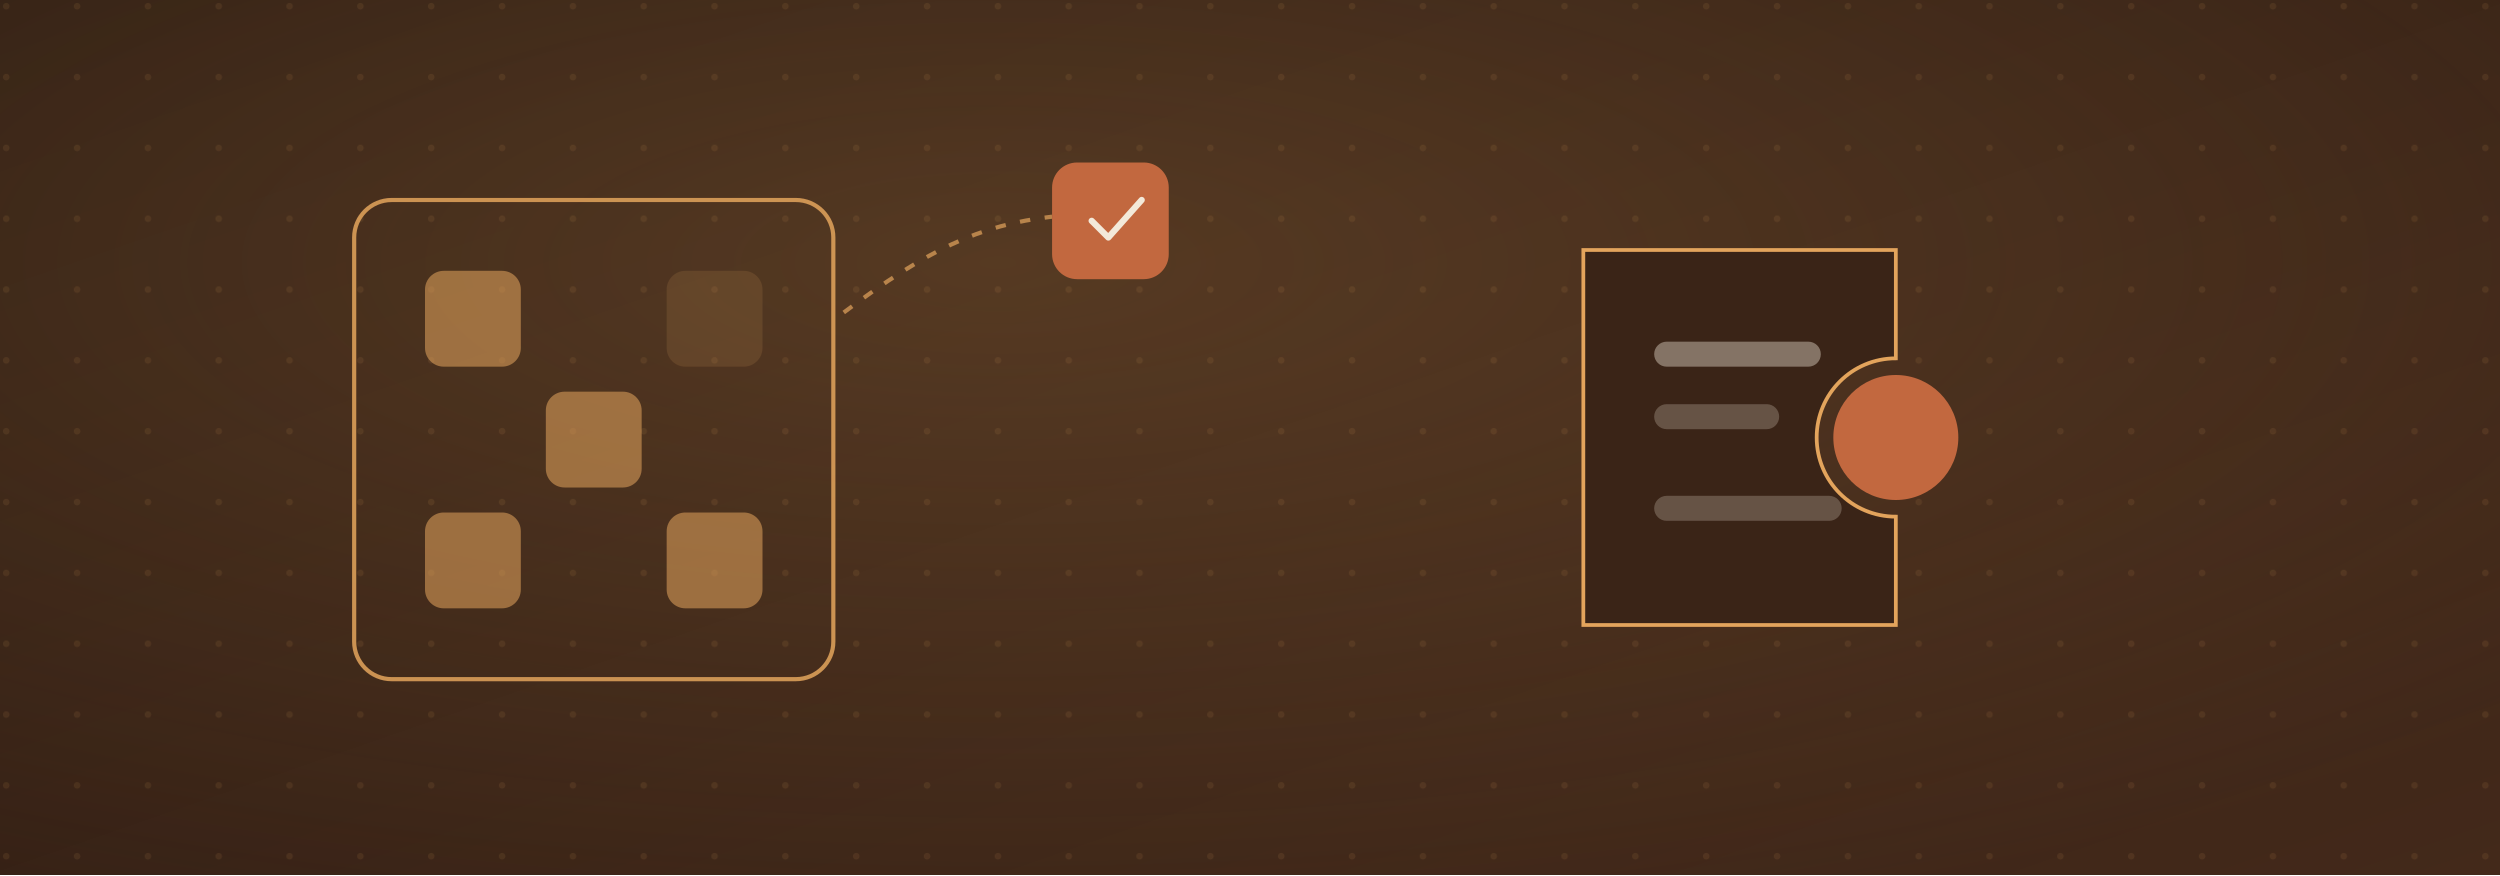
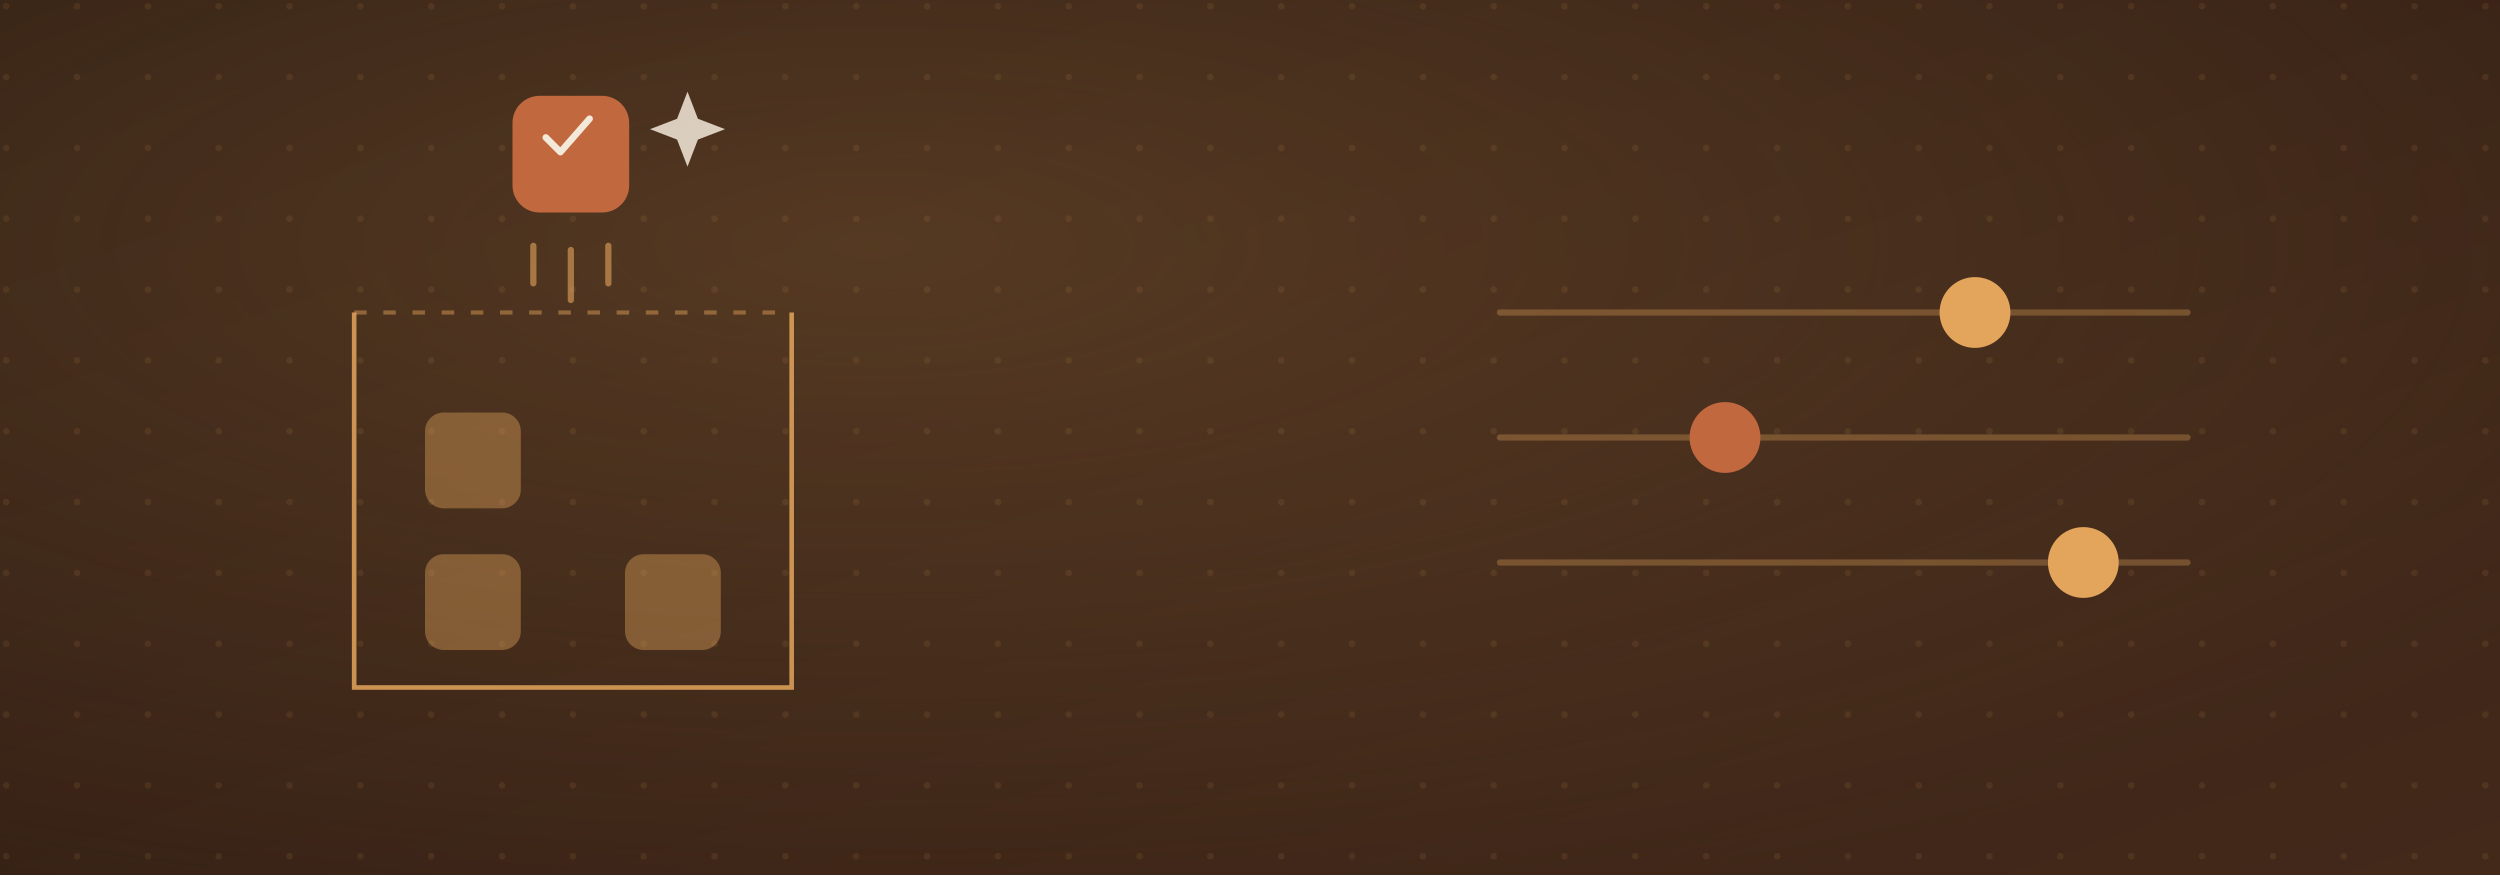
<svg xmlns="http://www.w3.org/2000/svg" viewBox="0 0 1200 420" preserveAspectRatio="xMidYMid slice" role="img" aria-label="חשיבה מחוץ לקופסה והתאמה אישית">
  <defs>
    <linearGradient id="bg" x1="0" y1="0" x2="1" y2="1">
      <stop offset="0" stop-color="#2A1A11" />
      <stop offset="1" stop-color="#43291A" />
    </linearGradient>
-     <radialGradient id="glow" cx="0.4" cy="0.3" r="0.8">
+     <radialGradient id="glow" cx="0.35" cy="0.28" r="0.8">
      <stop offset="0" stop-color="#E3A45C" stop-opacity="0.20" />
      <stop offset="1" stop-color="#E3A45C" stop-opacity="0" />
    </radialGradient>
    <pattern id="dots" width="34" height="34" patternUnits="userSpaceOnUse">
      <circle cx="3" cy="3" r="1.6" fill="#E3A45C" opacity="0.10" />
    </pattern>
  </defs>
  <rect width="1200" height="420" fill="url(#bg)" />
  <rect width="1200" height="420" fill="url(#dots)" />
  <rect width="1200" height="420" fill="url(#glow)" />
-   <g transform="translate(170,96)">
-     <rect x="0" y="0" width="230" height="230" rx="18" fill="none" stroke="#E3A45C" stroke-width="2" opacity="0.85" />
-     <g fill="#E3A45C" opacity="0.55">
-       <rect x="34" y="34" width="46" height="46" rx="9" />
-       <rect x="150" y="34" width="46" height="46" rx="9" opacity="0.25" />
-       <rect x="34" y="150" width="46" height="46" rx="9" />
-       <rect x="92" y="92" width="46" height="46" rx="9" />
-       <rect x="150" y="150" width="46" height="46" rx="9" />
+   <g transform="translate(170,120)">
+     <path d="M0,30 V210 H210 V30" fill="none" stroke="#E3A45C" stroke-width="2.2" opacity="0.85" />
+     <path d="M0,30 H210" fill="none" stroke="#E3A45C" stroke-width="2" stroke-dasharray="6 8" opacity="0.45" />
+     <g fill="#E3A45C" opacity="0.4">
+       <rect x="34" y="78" width="46" height="46" rx="9" />
+       <rect x="34" y="146" width="46" height="46" rx="9" />
+       <rect x="130" y="146" width="46" height="46" rx="9" />
    </g>
  </g>
-   <path d="M405,150 C 445,120 470,108 505,104" stroke="#E3A45C" stroke-width="2" fill="none" stroke-dasharray="5 7" opacity="0.7" />
-   <rect x="505" y="78" width="56" height="56" rx="12" fill="#C2683F" />
-   <path d="M524 106 l8 8 l16 -18" stroke="#F3E9D9" stroke-width="3" fill="none" stroke-linecap="round" stroke-linejoin="round" />
-   <g transform="translate(760,120)">
-     <path d="M0,0 H150 V52 a30,30 0 0 0 0,76 V180 H0 Z" fill="#3A2417" stroke="#E3A45C" stroke-width="1.8" />
-     <circle cx="150" cy="90" r="30" fill="#C2683F" />
-     <rect x="34" y="44" width="80" height="12" rx="6" fill="#F3E9D9" opacity="0.4" />
-     <rect x="34" y="74" width="60" height="12" rx="6" fill="#F3E9D9" opacity="0.24" />
-     <rect x="34" y="118" width="90" height="12" rx="6" fill="#F3E9D9" opacity="0.24" />
+   <rect x="246" y="46" width="56" height="56" rx="13" fill="#C2683F" />
+   <path d="M262 66 l7 7 l14 -16" stroke="#F3E9D9" stroke-width="3.2" fill="none" stroke-linecap="round" stroke-linejoin="round" />
+   <g stroke="#E3A45C" stroke-width="3" stroke-linecap="round" opacity="0.6">
+     <line x1="256" y1="118" x2="256" y2="136" />
+     <line x1="274" y1="120" x2="274" y2="144" />
+     <line x1="292" y1="118" x2="292" y2="136" />
+   </g>
+   <path d="M330,44 l5,13 l13,5 l-13,5 l-5,13 l-5,-13 l-13,-5 l13,-5 Z" fill="#F3E9D9" opacity="0.85" />
+   <g transform="translate(720,150)">
+     <g stroke="#E3A45C" stroke-width="3" stroke-linecap="round" opacity="0.32">
+       <line x1="0" y1="0" x2="330" y2="0" />
+       <line x1="0" y1="60" x2="330" y2="60" />
+       <line x1="0" y1="120" x2="330" y2="120" />
+     </g>
+     <circle cx="228" cy="0" r="17" fill="#E3A45C" />
+     <circle cx="108" cy="60" r="17" fill="#C2683F" />
+     <circle cx="280" cy="120" r="17" fill="#E3A45C" />
  </g>
</svg>
